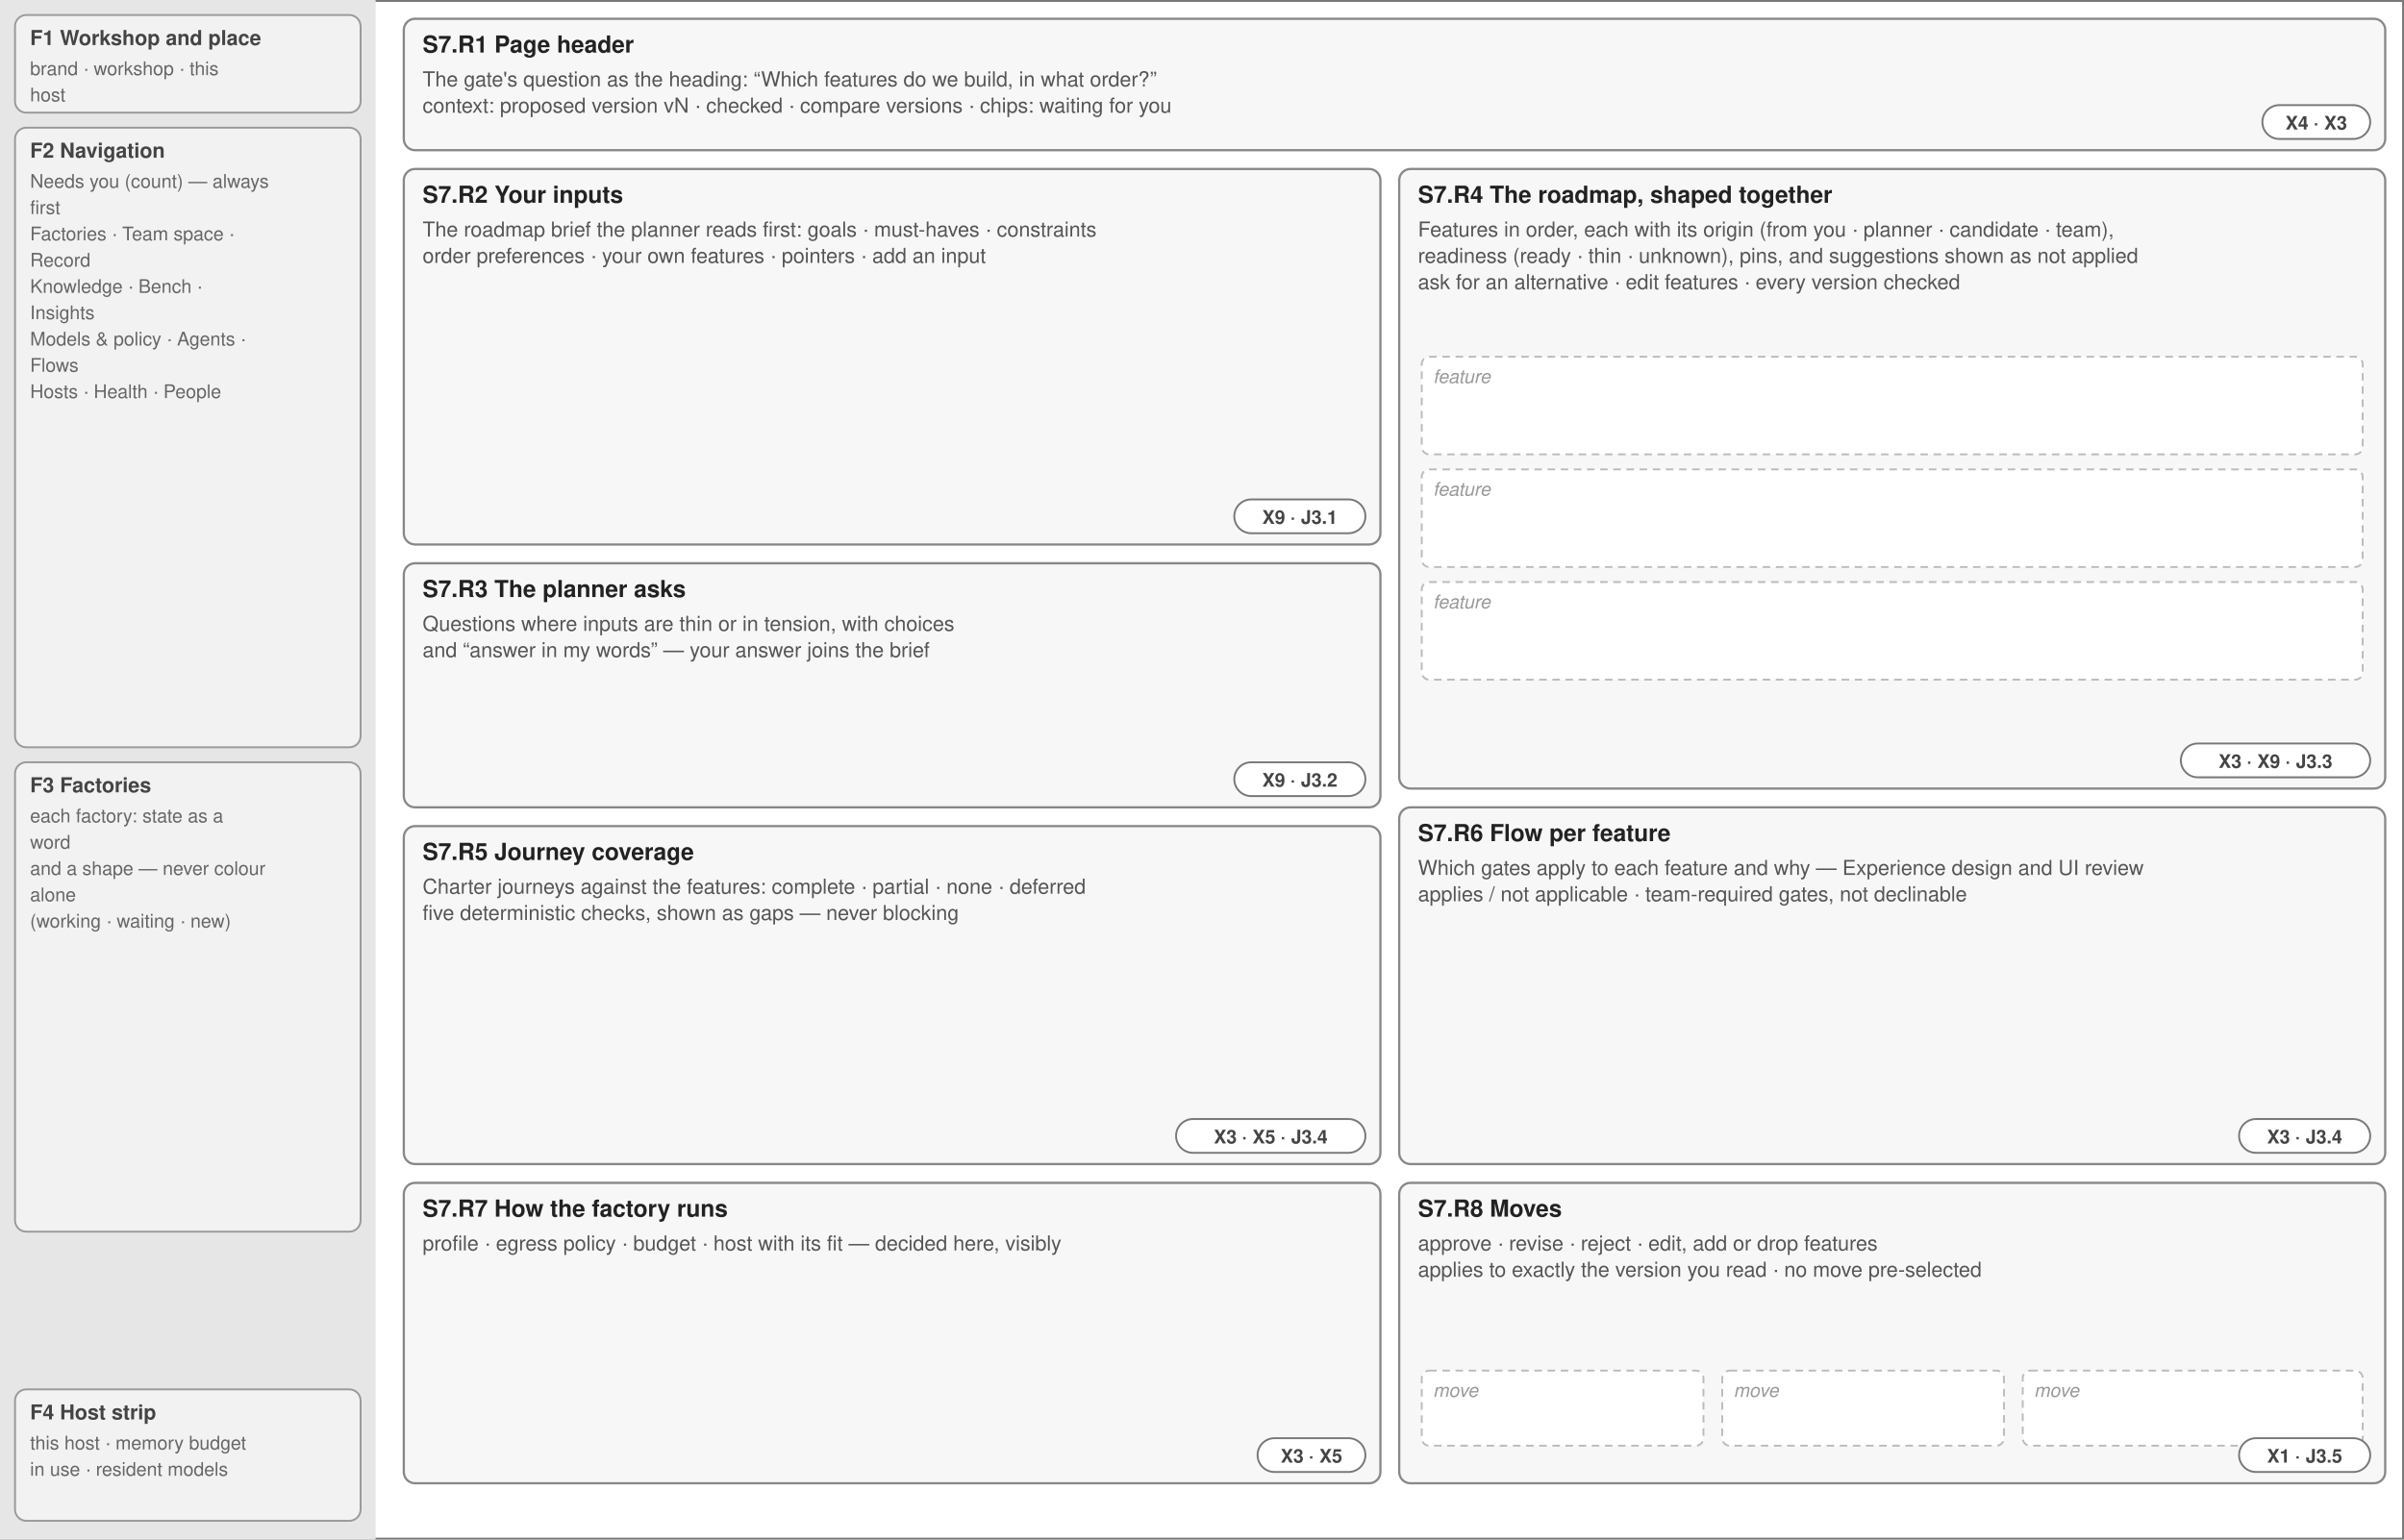
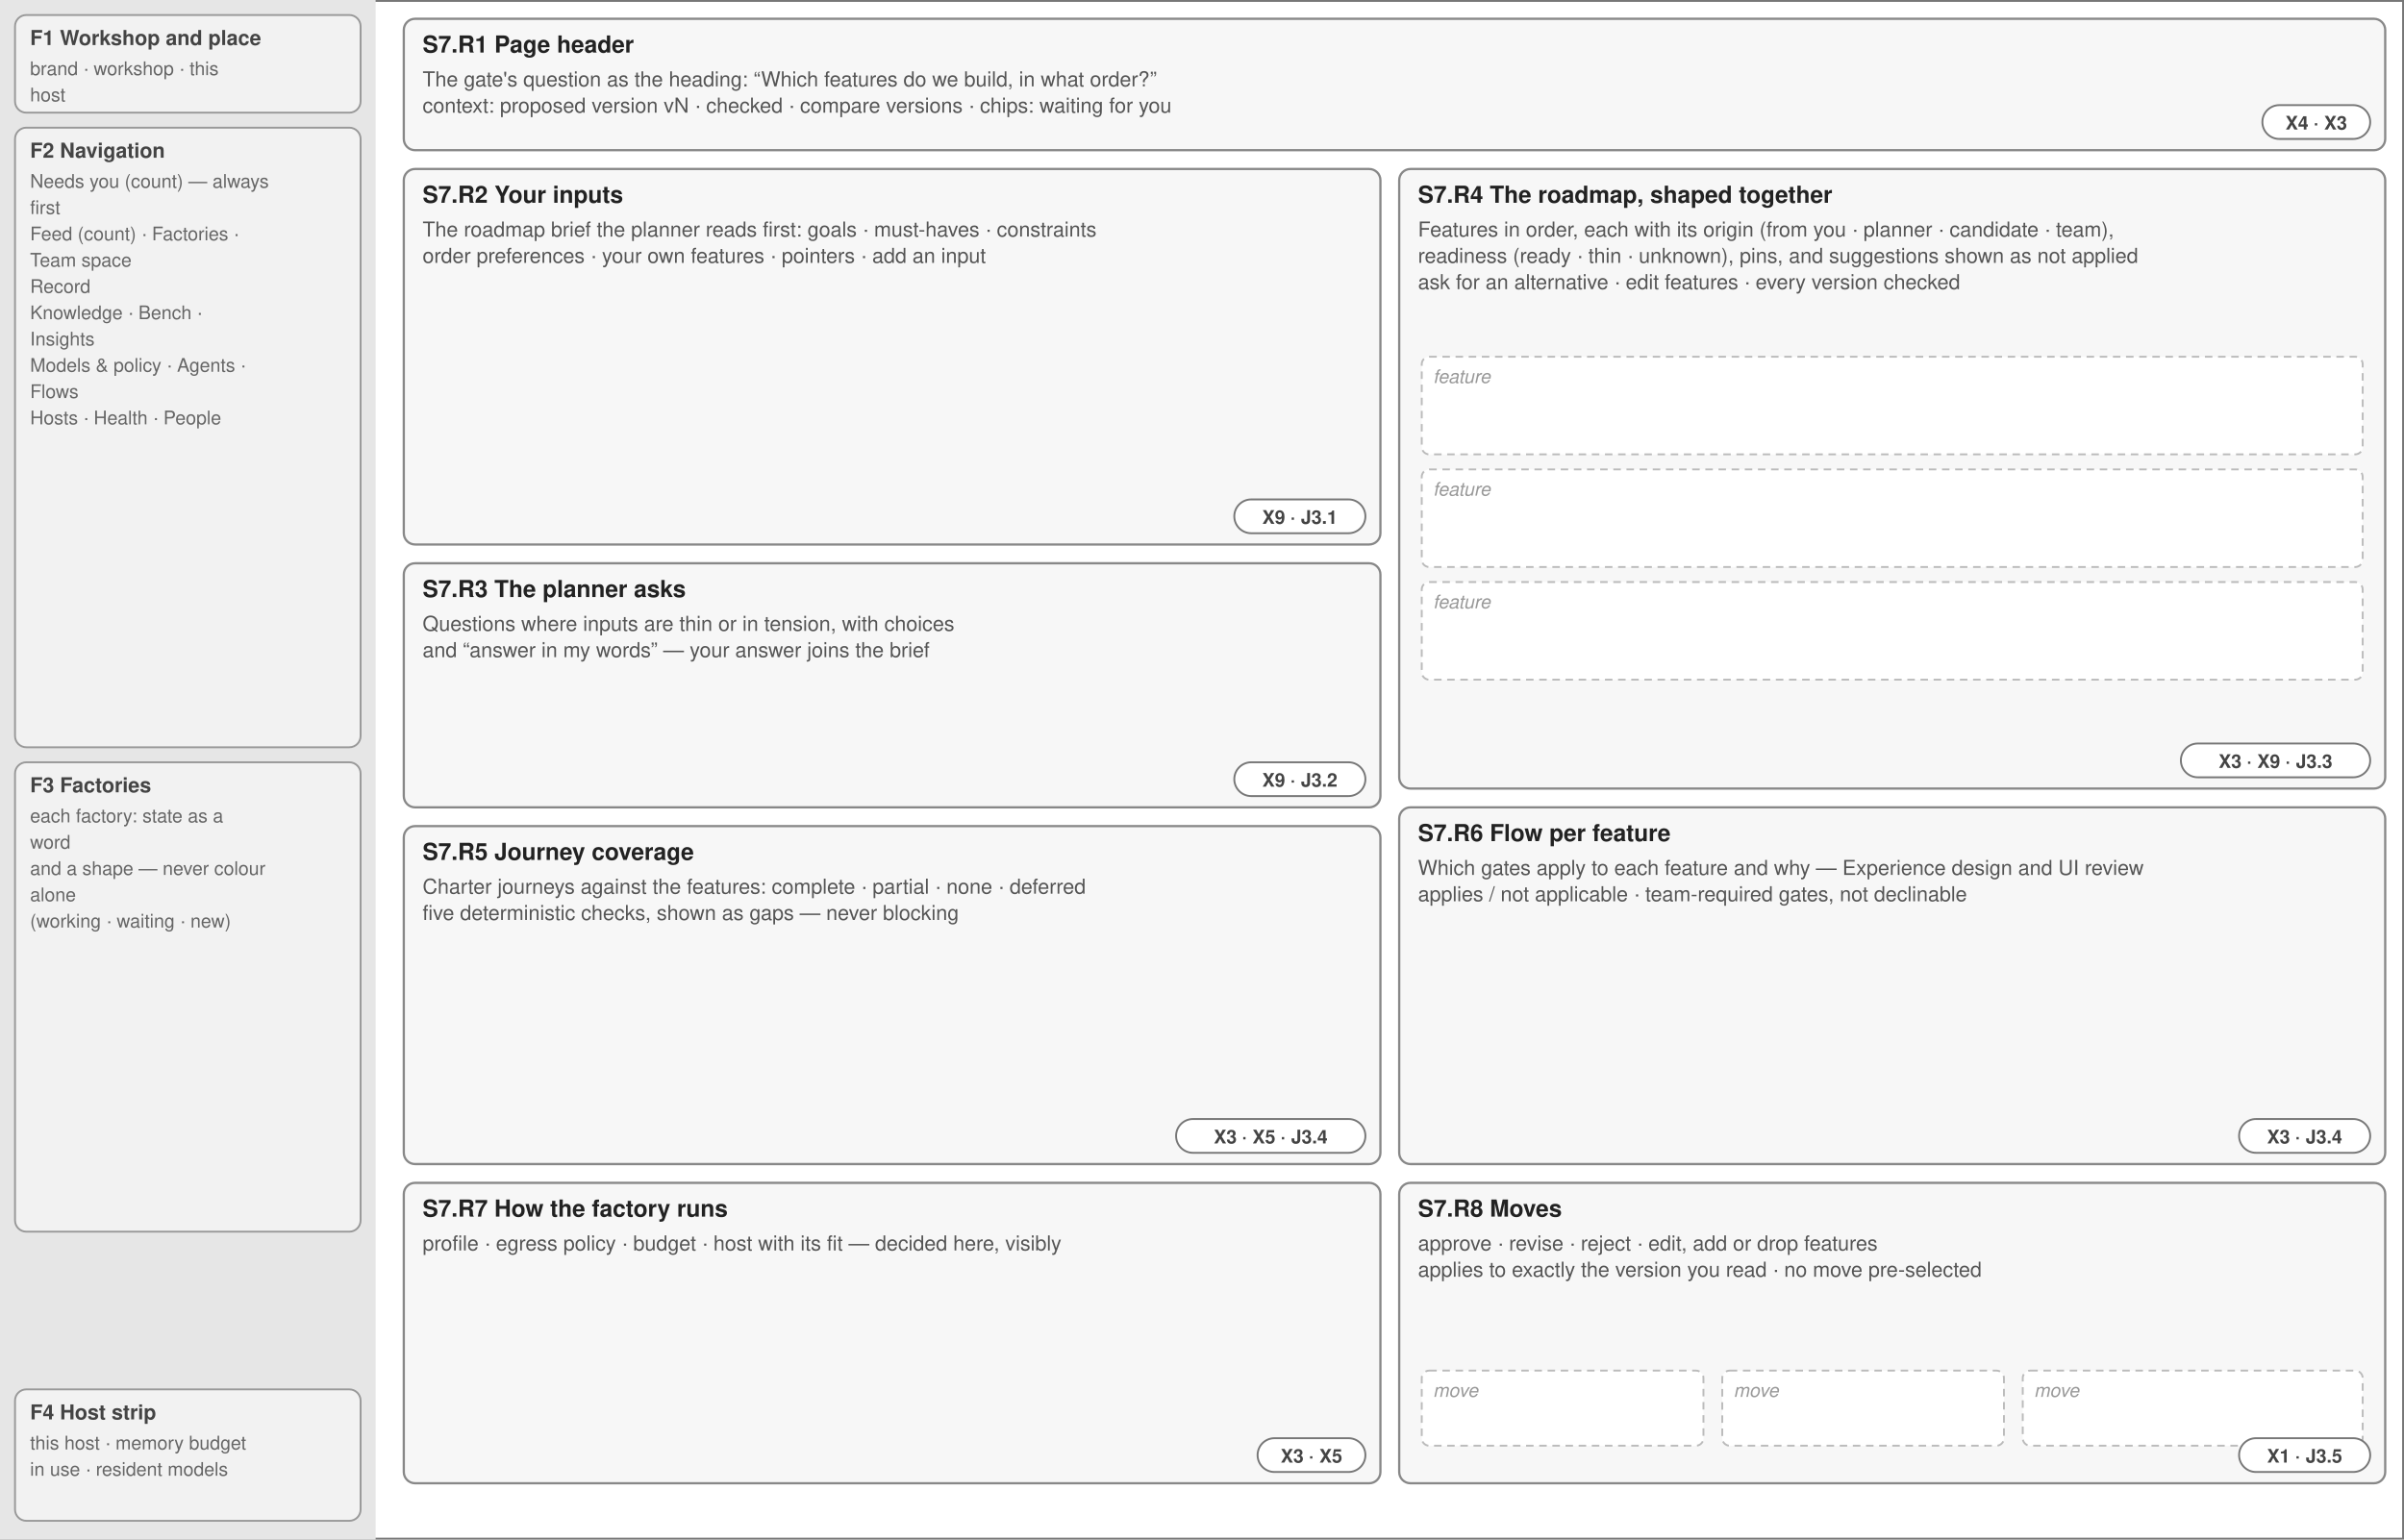
<svg xmlns="http://www.w3.org/2000/svg" viewBox="0 0 1280 820" font-family="Helvetica, Arial, sans-serif" role="img" aria-labelledby="t d">
  <rect x="0.5" y="0.5" width="1279" height="819" rx="0" fill="#fff" stroke="#777" stroke-width="1" />
  <rect x="0" y="0" width="200" height="820" rx="0" fill="#E6E6E6" stroke="none" stroke-width="0" />
  <rect x="8" y="8" width="184" height="52" rx="6" fill="#F2F2F2" stroke="#999" stroke-width="1" />
  <text x="16" y="24" font-size="11" font-weight="bold" fill="#444" font-style="normal" text-anchor="start">F1 Workshop and place</text>
  <text x="16" y="40" font-size="10" font-weight="normal" fill="#666" font-style="normal" text-anchor="start">brand · workshop · this</text>
  <text x="16" y="54" font-size="10" font-weight="normal" fill="#666" font-style="normal" text-anchor="start">host</text>
  <rect x="8" y="68" width="184" height="330" rx="6" fill="#F2F2F2" stroke="#999" stroke-width="1" />
  <text x="16" y="84" font-size="11" font-weight="bold" fill="#444" font-style="normal" text-anchor="start">F2 Navigation</text>
  <text x="16" y="100" font-size="10" font-weight="normal" fill="#666" font-style="normal" text-anchor="start">Needs you (count) — always</text>
  <text x="16" y="114" font-size="10" font-weight="normal" fill="#666" font-style="normal" text-anchor="start">first</text>
-   <text x="16" y="128" font-size="10" font-weight="normal" fill="#666" font-style="normal" text-anchor="start">Factories · Team space ·</text>
-   <text x="16" y="142" font-size="10" font-weight="normal" fill="#666" font-style="normal" text-anchor="start">Record</text>
-   <text x="16" y="156" font-size="10" font-weight="normal" fill="#666" font-style="normal" text-anchor="start">Knowledge · Bench ·</text>
-   <text x="16" y="170" font-size="10" font-weight="normal" fill="#666" font-style="normal" text-anchor="start">Insights</text>
-   <text x="16" y="184" font-size="10" font-weight="normal" fill="#666" font-style="normal" text-anchor="start">Models &amp; policy · Agents ·</text>
-   <text x="16" y="198" font-size="10" font-weight="normal" fill="#666" font-style="normal" text-anchor="start">Flows</text>
-   <text x="16" y="212" font-size="10" font-weight="normal" fill="#666" font-style="normal" text-anchor="start">Hosts · Health · People</text>
+   <text x="16" y="128" font-size="10" font-weight="normal" fill="#666" font-style="normal" text-anchor="start">Feed (count) · Factories ·</text>
+   <text x="16" y="142" font-size="10" font-weight="normal" fill="#666" font-style="normal" text-anchor="start">Team space</text>
+   <text x="16" y="156" font-size="10" font-weight="normal" fill="#666" font-style="normal" text-anchor="start">Record</text>
+   <text x="16" y="170" font-size="10" font-weight="normal" fill="#666" font-style="normal" text-anchor="start">Knowledge · Bench ·</text>
+   <text x="16" y="184" font-size="10" font-weight="normal" fill="#666" font-style="normal" text-anchor="start">Insights</text>
+   <text x="16" y="198" font-size="10" font-weight="normal" fill="#666" font-style="normal" text-anchor="start">Models &amp; policy · Agents ·</text>
+   <text x="16" y="212" font-size="10" font-weight="normal" fill="#666" font-style="normal" text-anchor="start">Flows</text>
+   <text x="16" y="226" font-size="10" font-weight="normal" fill="#666" font-style="normal" text-anchor="start">Hosts · Health · People</text>
  <rect x="8" y="406" width="184" height="250" rx="6" fill="#F2F2F2" stroke="#999" stroke-width="1" />
  <text x="16" y="422" font-size="11" font-weight="bold" fill="#444" font-style="normal" text-anchor="start">F3 Factories</text>
  <text x="16" y="438" font-size="10" font-weight="normal" fill="#666" font-style="normal" text-anchor="start">each factory: state as a</text>
  <text x="16" y="452" font-size="10" font-weight="normal" fill="#666" font-style="normal" text-anchor="start">word</text>
  <text x="16" y="466" font-size="10" font-weight="normal" fill="#666" font-style="normal" text-anchor="start">and a shape — never colour</text>
  <text x="16" y="480" font-size="10" font-weight="normal" fill="#666" font-style="normal" text-anchor="start">alone</text>
  <text x="16" y="494" font-size="10" font-weight="normal" fill="#666" font-style="normal" text-anchor="start">(working · waiting · new)</text>
  <rect x="8" y="740" width="184" height="70" rx="6" fill="#F2F2F2" stroke="#999" stroke-width="1" />
  <text x="16" y="756" font-size="11" font-weight="bold" fill="#444" font-style="normal" text-anchor="start">F4 Host strip</text>
  <text x="16" y="772" font-size="10" font-weight="normal" fill="#666" font-style="normal" text-anchor="start">this host · memory budget</text>
  <text x="16" y="786" font-size="10" font-weight="normal" fill="#666" font-style="normal" text-anchor="start">in use · resident models</text>
  <rect x="215" y="10" width="1055" height="70" rx="6" fill="#F7F7F7" stroke="#888" stroke-width="1.2" />
  <text x="225" y="28" font-size="12.5" font-weight="bold" fill="#222" font-style="normal" text-anchor="start">S7.R1  Page header</text>
  <text x="225" y="46" font-size="11" font-weight="normal" fill="#555" font-style="normal" text-anchor="start">The gate's question as the heading: “Which features do we build, in what order?”</text>
  <text x="225" y="60" font-size="11" font-weight="normal" fill="#555" font-style="normal" text-anchor="start">context: proposed version vN · checked · compare versions · chips: waiting for you</text>
  <rect x="1204.6" y="56" width="57.4" height="18" rx="9" fill="#fff" stroke="#777" stroke-width="1" />
  <text x="1233.3" y="69" font-size="10" font-weight="bold" fill="#444" font-style="normal" text-anchor="middle">X4 · X3</text>
  <rect x="215" y="90" width="520" height="200" rx="6" fill="#F7F7F7" stroke="#888" stroke-width="1.2" />
  <text x="225" y="108" font-size="12.5" font-weight="bold" fill="#222" font-style="normal" text-anchor="start">S7.R2  Your inputs</text>
  <text x="225" y="126" font-size="11" font-weight="normal" fill="#555" font-style="normal" text-anchor="start">The roadmap brief the planner reads first: goals · must-haves · constraints</text>
  <text x="225" y="140" font-size="11" font-weight="normal" fill="#555" font-style="normal" text-anchor="start">order preferences · your own features · pointers · add an input</text>
  <rect x="657.2" y="266" width="69.8" height="18" rx="9" fill="#fff" stroke="#777" stroke-width="1" />
  <text x="692.1" y="279" font-size="10" font-weight="bold" fill="#444" font-style="normal" text-anchor="middle">X9 · J3.1</text>
  <rect x="215" y="300" width="520" height="130" rx="6" fill="#F7F7F7" stroke="#888" stroke-width="1.2" />
  <text x="225" y="318" font-size="12.5" font-weight="bold" fill="#222" font-style="normal" text-anchor="start">S7.R3  The planner asks</text>
  <text x="225" y="336" font-size="11" font-weight="normal" fill="#555" font-style="normal" text-anchor="start">Questions where inputs are thin or in tension, with choices</text>
  <text x="225" y="350" font-size="11" font-weight="normal" fill="#555" font-style="normal" text-anchor="start">and “answer in my words” — your answer joins the brief</text>
  <rect x="657.2" y="406" width="69.8" height="18" rx="9" fill="#fff" stroke="#777" stroke-width="1" />
  <text x="692.1" y="419" font-size="10" font-weight="bold" fill="#444" font-style="normal" text-anchor="middle">X9 · J3.2</text>
  <rect x="745" y="90" width="525" height="330" rx="6" fill="#F7F7F7" stroke="#888" stroke-width="1.2" />
  <rect x="757" y="190" width="501" height="52" rx="4" fill="#fff" stroke="#BBB" stroke-width="1" stroke-dasharray="4 3" />
  <text x="763" y="204" font-size="10" font-weight="normal" fill="#999" font-style="italic" text-anchor="start">feature</text>
  <rect x="757" y="250" width="501" height="52" rx="4" fill="#fff" stroke="#BBB" stroke-width="1" stroke-dasharray="4 3" />
  <text x="763" y="264" font-size="10" font-weight="normal" fill="#999" font-style="italic" text-anchor="start">feature</text>
  <rect x="757" y="310" width="501" height="52" rx="4" fill="#fff" stroke="#BBB" stroke-width="1" stroke-dasharray="4 3" />
  <text x="763" y="324" font-size="10" font-weight="normal" fill="#999" font-style="italic" text-anchor="start">feature</text>
  <text x="755" y="108" font-size="12.5" font-weight="bold" fill="#222" font-style="normal" text-anchor="start">S7.R4  The roadmap, shaped together</text>
  <text x="755" y="126" font-size="11" font-weight="normal" fill="#555" font-style="normal" text-anchor="start">Features in order, each with its origin (from you · planner · candidate · team),</text>
  <text x="755" y="140" font-size="11" font-weight="normal" fill="#555" font-style="normal" text-anchor="start">readiness (ready · thin · unknown), pins, and suggestions shown as not applied</text>
  <text x="755" y="154" font-size="11" font-weight="normal" fill="#555" font-style="normal" text-anchor="start">ask for an alternative · edit features · every version checked</text>
  <rect x="1161.2" y="396" width="100.8" height="18" rx="9" fill="#fff" stroke="#777" stroke-width="1" />
  <text x="1211.6" y="409" font-size="10" font-weight="bold" fill="#444" font-style="normal" text-anchor="middle">X3 · X9 · J3.3</text>
  <rect x="215" y="440" width="520" height="180" rx="6" fill="#F7F7F7" stroke="#888" stroke-width="1.2" />
  <text x="225" y="458" font-size="12.5" font-weight="bold" fill="#222" font-style="normal" text-anchor="start">S7.R5  Journey coverage</text>
  <text x="225" y="476" font-size="11" font-weight="normal" fill="#555" font-style="normal" text-anchor="start">Charter journeys against the features: complete · partial · none · deferred</text>
  <text x="225" y="490" font-size="11" font-weight="normal" fill="#555" font-style="normal" text-anchor="start">five deterministic checks, shown as gaps — never blocking</text>
  <rect x="626.2" y="596" width="100.8" height="18" rx="9" fill="#fff" stroke="#777" stroke-width="1" />
  <text x="676.6" y="609" font-size="10" font-weight="bold" fill="#444" font-style="normal" text-anchor="middle">X3 · X5 · J3.4</text>
  <rect x="745" y="430" width="525" height="190" rx="6" fill="#F7F7F7" stroke="#888" stroke-width="1.2" />
  <text x="755" y="448" font-size="12.5" font-weight="bold" fill="#222" font-style="normal" text-anchor="start">S7.R6  Flow per feature</text>
  <text x="755" y="466" font-size="11" font-weight="normal" fill="#555" font-style="normal" text-anchor="start">Which gates apply to each feature and why — Experience design and UI review</text>
  <text x="755" y="480" font-size="11" font-weight="normal" fill="#555" font-style="normal" text-anchor="start">applies / not applicable · team-required gates, not declinable</text>
  <rect x="1192.2" y="596" width="69.8" height="18" rx="9" fill="#fff" stroke="#777" stroke-width="1" />
  <text x="1227.1" y="609" font-size="10" font-weight="bold" fill="#444" font-style="normal" text-anchor="middle">X3 · J3.4</text>
  <rect x="215" y="630" width="520" height="160" rx="6" fill="#F7F7F7" stroke="#888" stroke-width="1.2" />
  <text x="225" y="648" font-size="12.5" font-weight="bold" fill="#222" font-style="normal" text-anchor="start">S7.R7  How the factory runs</text>
  <text x="225" y="666" font-size="11" font-weight="normal" fill="#555" font-style="normal" text-anchor="start">profile · egress policy · budget · host with its fit — decided here, visibly</text>
  <rect x="669.6" y="766" width="57.4" height="18" rx="9" fill="#fff" stroke="#777" stroke-width="1" />
  <text x="698.3" y="779" font-size="10" font-weight="bold" fill="#444" font-style="normal" text-anchor="middle">X3 · X5</text>
  <rect x="745" y="630" width="525" height="160" rx="6" fill="#F7F7F7" stroke="#888" stroke-width="1.2" />
  <rect x="757" y="730" width="150" height="40" rx="4" fill="#fff" stroke="#BBB" stroke-width="1" stroke-dasharray="4 3" />
  <text x="763" y="744" font-size="10" font-weight="normal" fill="#999" font-style="italic" text-anchor="start">move</text>
  <rect x="917" y="730" width="150" height="40" rx="4" fill="#fff" stroke="#BBB" stroke-width="1" stroke-dasharray="4 3" />
  <text x="923" y="744" font-size="10" font-weight="normal" fill="#999" font-style="italic" text-anchor="start">move</text>
  <rect x="1077" y="730" width="181" height="40" rx="4" fill="#fff" stroke="#BBB" stroke-width="1" stroke-dasharray="4 3" />
  <text x="1083" y="744" font-size="10" font-weight="normal" fill="#999" font-style="italic" text-anchor="start">move</text>
  <text x="755" y="648" font-size="12.5" font-weight="bold" fill="#222" font-style="normal" text-anchor="start">S7.R8  Moves</text>
  <text x="755" y="666" font-size="11" font-weight="normal" fill="#555" font-style="normal" text-anchor="start">approve · revise · reject · edit, add or drop features</text>
  <text x="755" y="680" font-size="11" font-weight="normal" fill="#555" font-style="normal" text-anchor="start">applies to exactly the version you read · no move pre-selected</text>
  <rect x="1192.2" y="766" width="69.8" height="18" rx="9" fill="#fff" stroke="#777" stroke-width="1" />
  <text x="1227.1" y="779" font-size="10" font-weight="bold" fill="#444" font-style="normal" text-anchor="middle">X1 · J3.5</text>
</svg>
